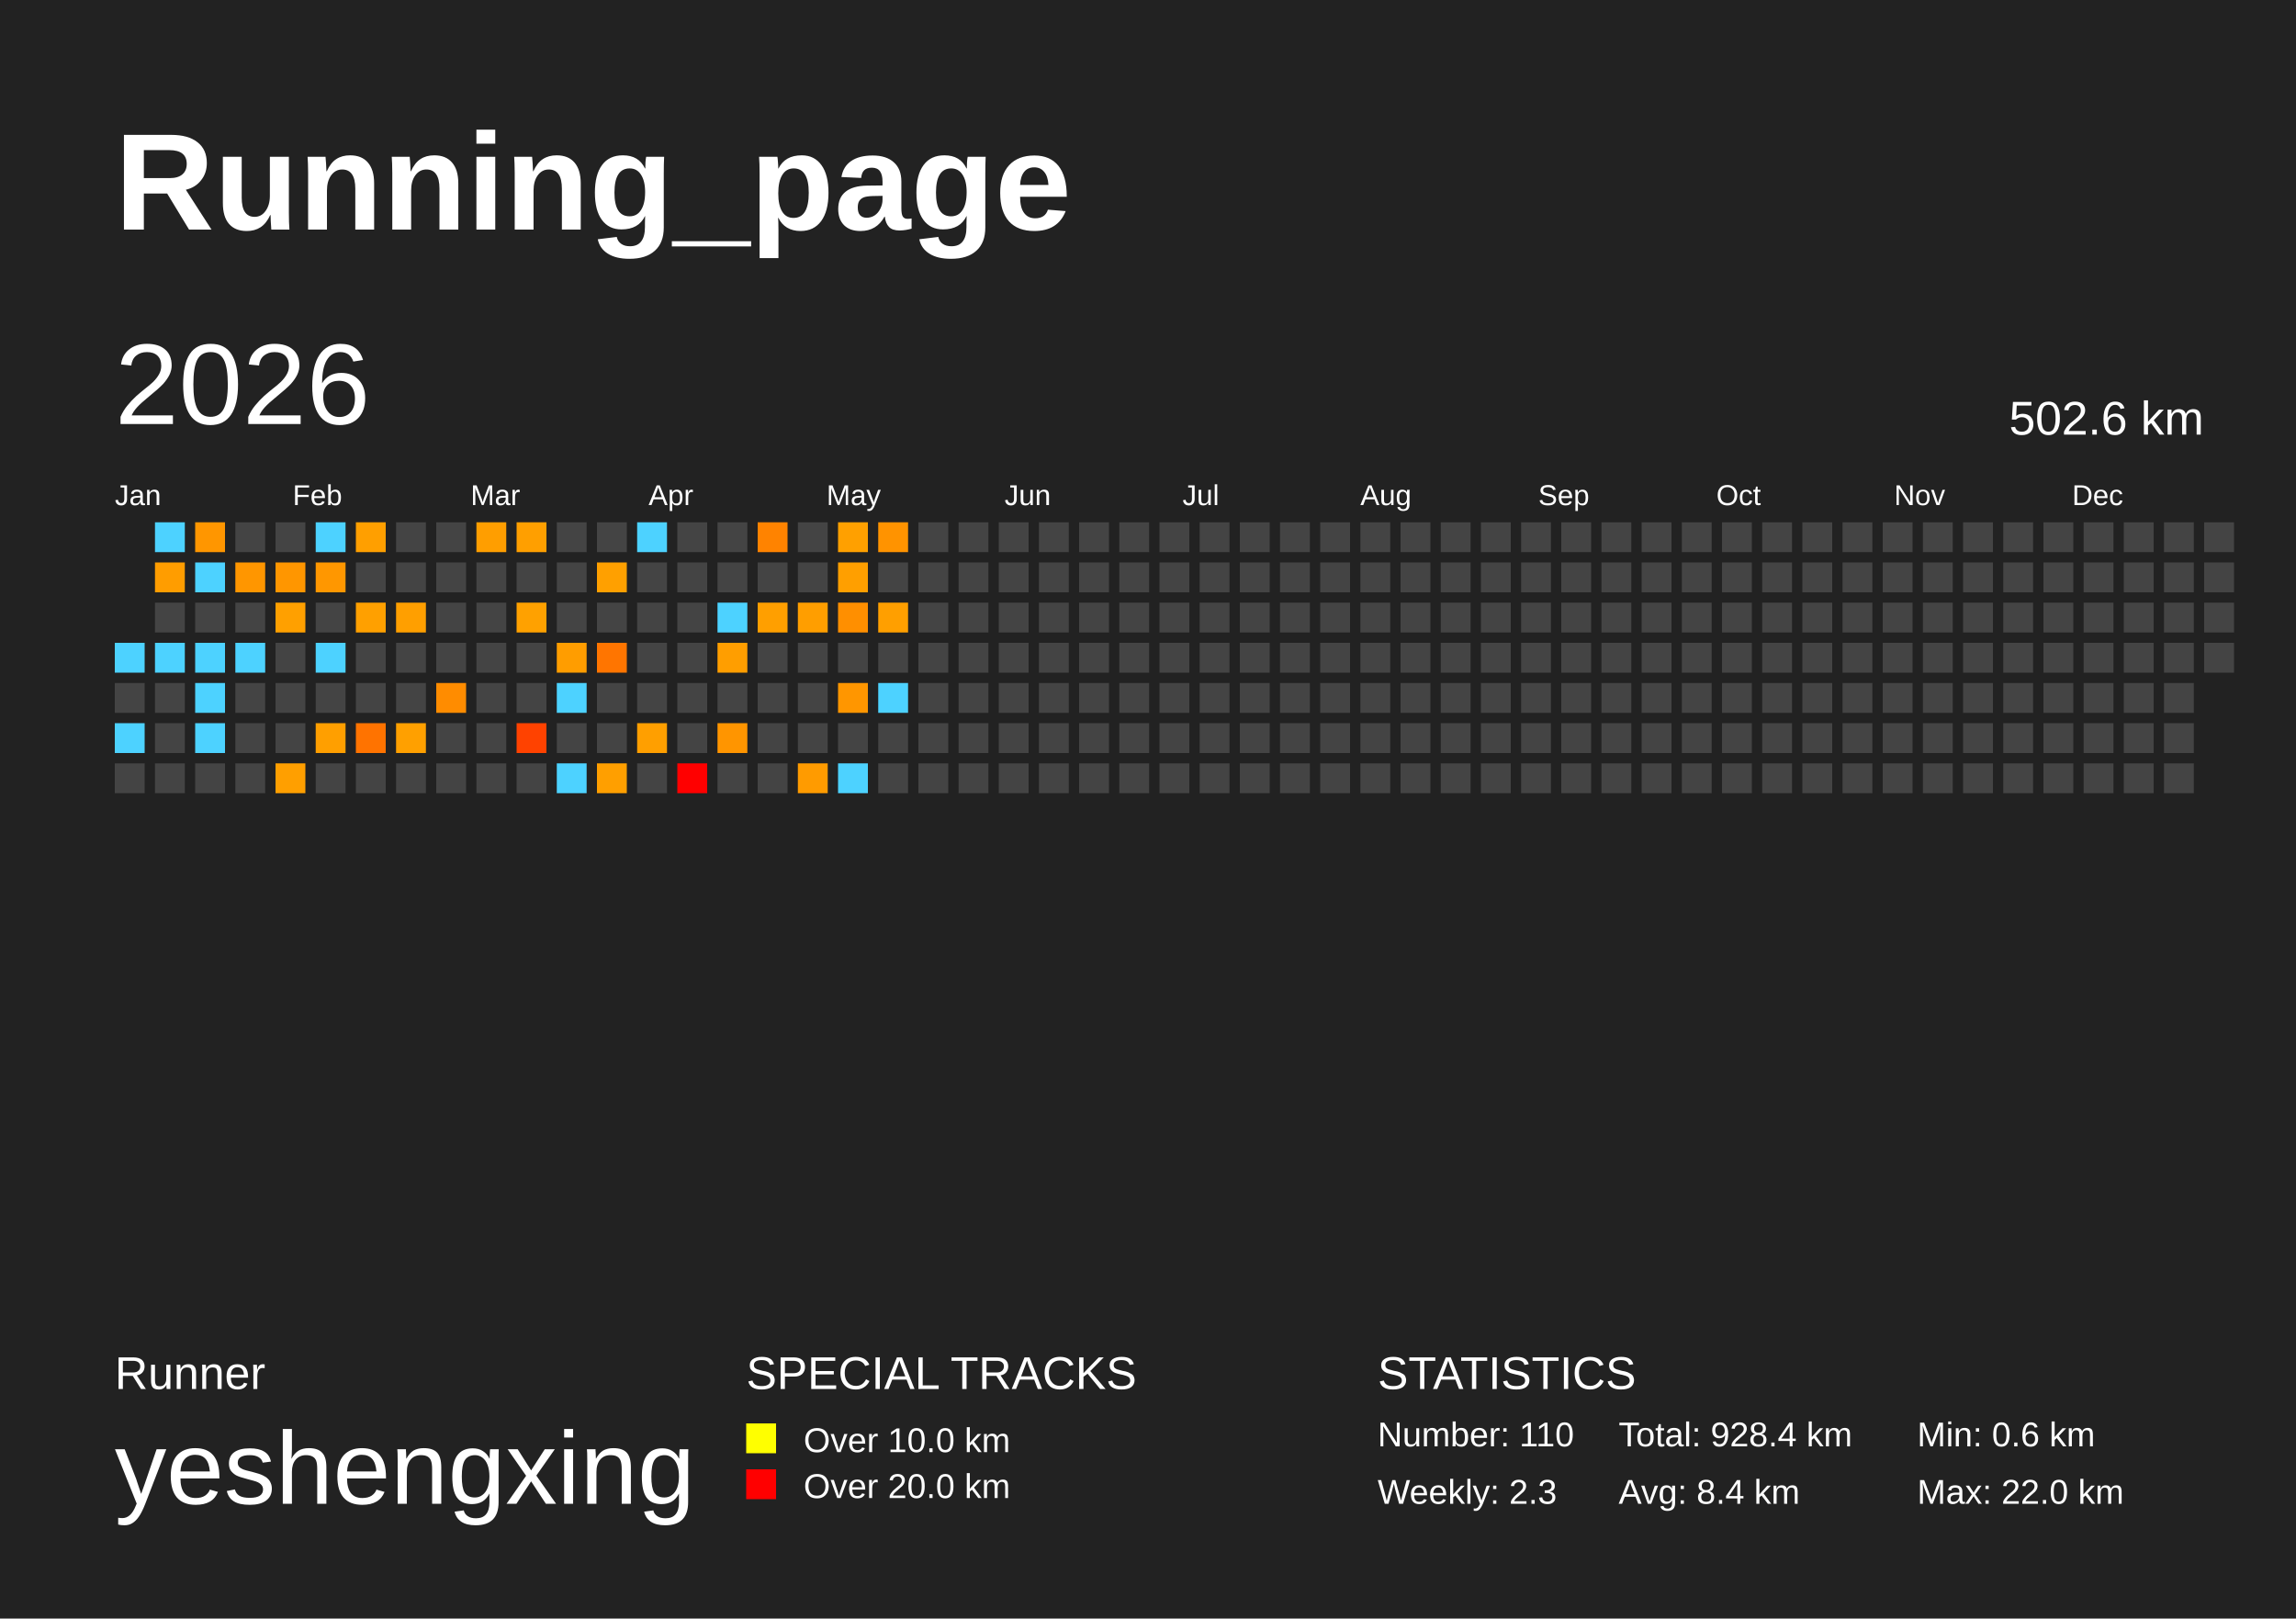
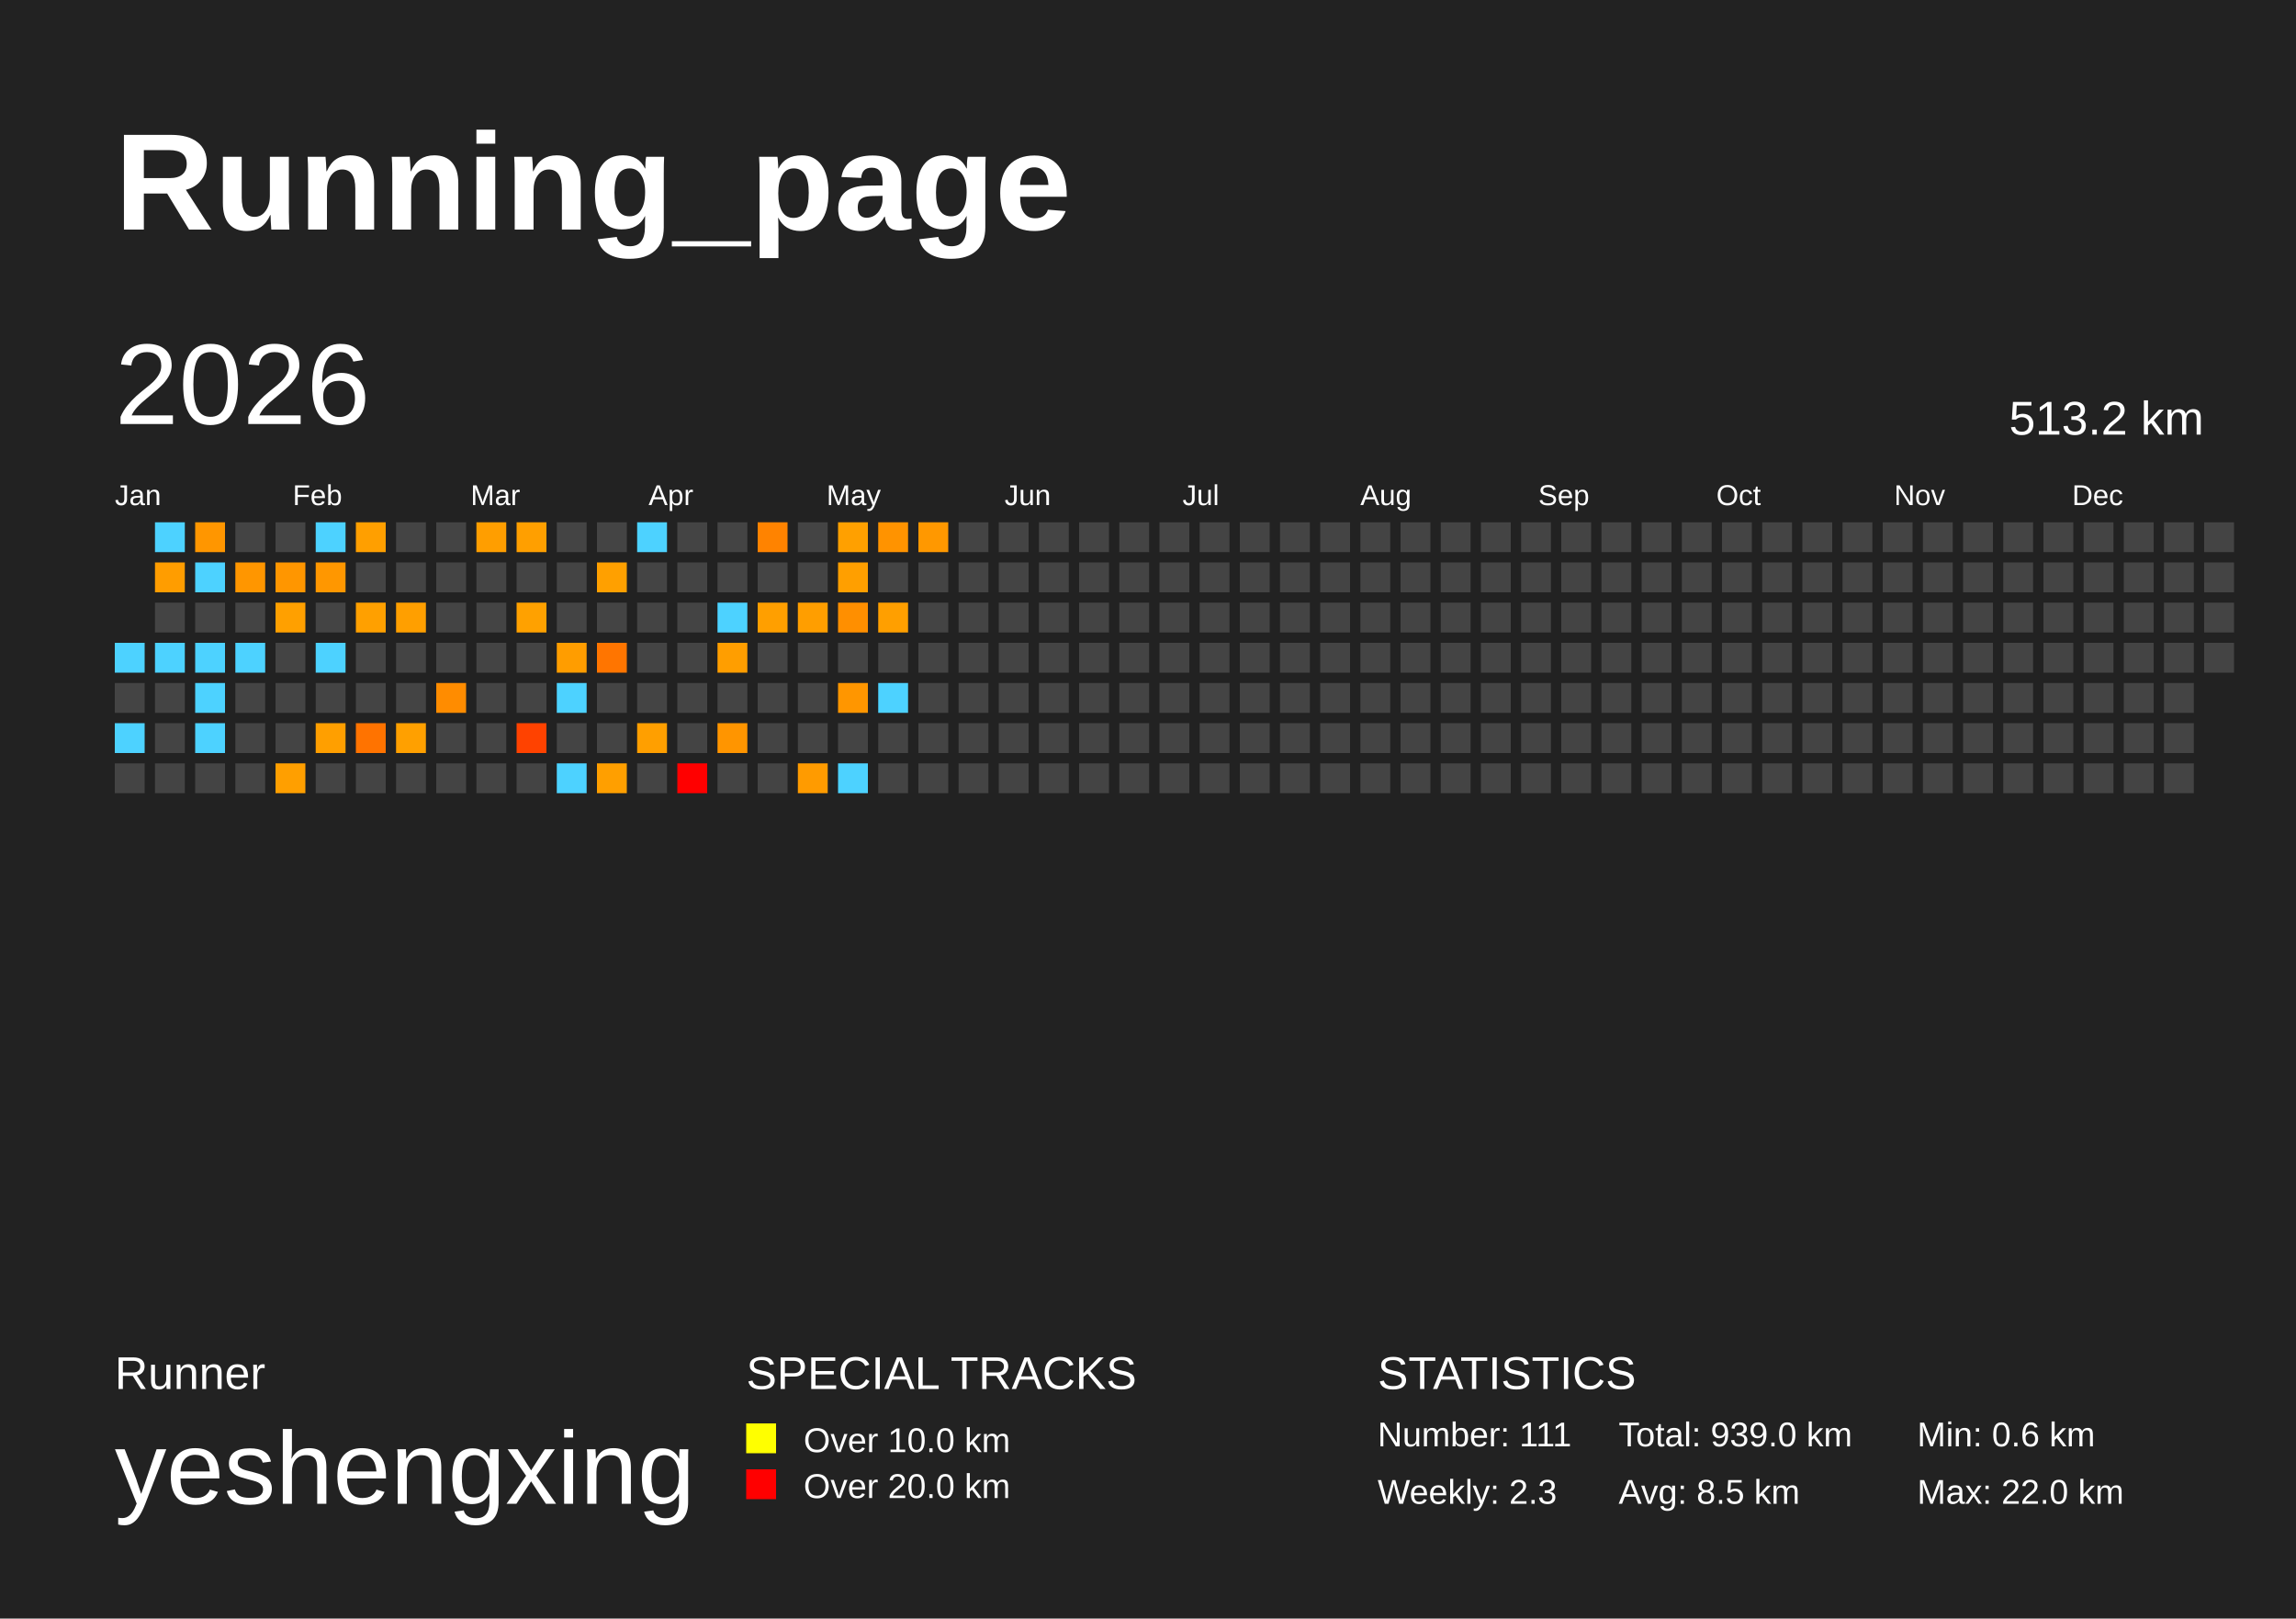
<svg xmlns="http://www.w3.org/2000/svg" baseProfile="full" height="141mm" version="1.1" viewBox="0,0,200,141" width="200mm">
  <defs />
  <rect fill="#222222" height="141" width="200" x="0" y="0" />
  <text fill="#FFFFFF" style="font-size:12px; font-family:Arial; font-weight:bold;" x="10" y="20">Running_page</text>
  <text fill="#FFFFFF" style="font-size:4px; font-family:Arial" x="10" y="121">Runner</text>
  <text fill="#FFFFFF" style="font-size:9px; font-family:Arial" x="10" y="131">yeshengxing</text>
  <text fill="#FFFFFF" style="font-size:4px; font-family:Arial" x="65" y="121">SPECIAL TRACKS</text>
  <rect fill="yellow" height="2.6" width="2.6" x="65" y="124" />
  <text fill="#FFFFFF" style="font-size:3px; font-family:Arial" x="70" y="126.5">Over 10.0 km</text>
  <rect fill="red" height="2.6" width="2.6" x="65" y="128" />
  <text fill="#FFFFFF" style="font-size:3px; font-family:Arial" x="70" y="130.5">Over 20.0 km</text>
  <text fill="#FFFFFF" style="font-size:4px; font-family:Arial" x="120" y="121">STATISTICS</text>
-   <text fill="#FFFFFF" style="font-size:3px; font-family:Arial" x="120" y="126">Number: 110</text>
+   <text fill="#FFFFFF" style="font-size:3px; font-family:Arial" x="120" y="126">Number: 111</text>
  <text fill="#FFFFFF" style="font-size:3px; font-family:Arial" x="120" y="131">Weekly: 2.3</text>
-   <text fill="#FFFFFF" style="font-size:3px; font-family:Arial" x="141" y="126">Total: 928.4 km</text>
-   <text fill="#FFFFFF" style="font-size:3px; font-family:Arial" x="141" y="131">Avg: 8.4 km</text>
+   <text fill="#FFFFFF" style="font-size:3px; font-family:Arial" x="141" y="126">Total: 939.0 km</text>
+   <text fill="#FFFFFF" style="font-size:3px; font-family:Arial" x="141" y="131">Avg: 8.5 km</text>
  <text fill="#FFFFFF" style="font-size:3px; font-family:Arial" x="167" y="126">Min: 0.6 km</text>
  <text fill="#FFFFFF" style="font-size:3px; font-family:Arial" x="167" y="131">Max: 22.0 km</text>
  <text dominant-baseline="hanging" fill="#FFFFFF" style="font-size:10.0px; font-family:Arial;" x="10" y="30">2026</text>
-   <text dominant-baseline="hanging" fill="#FFFFFF" style="font-size:4.125px; font-family:Arial;" x="175" y="35">502.6 km</text>
+   <text dominant-baseline="hanging" fill="#FFFFFF" style="font-size:4.125px; font-family:Arial;" x="175" y="35">513.2 km</text>
  <text fill="#FFFFFF" style="font-size:2.5px; font-family:Arial" x="10.0" y="44">Jan</text>
  <text fill="#FFFFFF" style="font-size:2.5px; font-family:Arial" x="25.5" y="44">Feb</text>
  <text fill="#FFFFFF" style="font-size:2.5px; font-family:Arial" x="41.0" y="44">Mar</text>
  <text fill="#FFFFFF" style="font-size:2.5px; font-family:Arial" x="56.5" y="44">Apr</text>
  <text fill="#FFFFFF" style="font-size:2.5px; font-family:Arial" x="72.0" y="44">May</text>
  <text fill="#FFFFFF" style="font-size:2.5px; font-family:Arial" x="87.5" y="44">Jun</text>
  <text fill="#FFFFFF" style="font-size:2.5px; font-family:Arial" x="103.0" y="44">Jul</text>
  <text fill="#FFFFFF" style="font-size:2.5px; font-family:Arial" x="118.5" y="44">Aug</text>
  <text fill="#FFFFFF" style="font-size:2.5px; font-family:Arial" x="134.0" y="44">Sep</text>
  <text fill="#FFFFFF" style="font-size:2.5px; font-family:Arial" x="149.5" y="44">Oct</text>
  <text fill="#FFFFFF" style="font-size:2.5px; font-family:Arial" x="165.0" y="44">Nov</text>
  <text fill="#FFFFFF" style="font-size:2.5px; font-family:Arial" x="180.5" y="44">Dec</text>
  <rect fill="#4dd2ff" height="2.6" width="2.6" x="10.0" y="56.0" />
  <rect fill="#444444" height="2.6" width="2.6" x="10.0" y="59.5" />
  <rect fill="#4dd2ff" height="2.6" width="2.6" x="10.0" y="63.0" />
  <rect fill="#444444" height="2.6" width="2.6" x="10.0" y="66.5" />
  <rect fill="#4dd2ff" height="2.6" width="2.6" x="13.5" y="45.5" />
  <rect fill="#ff9d00" height="2.6" width="2.6" x="13.5" y="49.0" />
  <rect fill="#444444" height="2.6" width="2.6" x="13.5" y="52.5" />
  <rect fill="#4dd2ff" height="2.6" width="2.6" x="13.5" y="56.0" />
  <rect fill="#444444" height="2.6" width="2.6" x="13.5" y="59.5" />
  <rect fill="#444444" height="2.6" width="2.6" x="13.5" y="63.0" />
  <rect fill="#444444" height="2.6" width="2.6" x="13.5" y="66.5" />
  <rect fill="#ff9600" height="2.6" width="2.6" x="17.0" y="45.5" />
  <rect fill="#4dd2ff" height="2.6" width="2.6" x="17.0" y="49.0" />
  <rect fill="#444444" height="2.6" width="2.6" x="17.0" y="52.5" />
  <rect fill="#4dd2ff" height="2.6" width="2.6" x="17.0" y="56.0" />
  <rect fill="#4dd2ff" height="2.6" width="2.6" x="17.0" y="59.5" />
  <rect fill="#4dd2ff" height="2.6" width="2.6" x="17.0" y="63.0" />
  <rect fill="#444444" height="2.6" width="2.6" x="17.0" y="66.5" />
  <rect fill="#444444" height="2.6" width="2.6" x="20.5" y="45.5" />
  <rect fill="#ff9600" height="2.6" width="2.6" x="20.5" y="49.0" />
  <rect fill="#444444" height="2.6" width="2.6" x="20.5" y="52.5" />
  <rect fill="#4dd2ff" height="2.6" width="2.6" x="20.5" y="56.0" />
  <rect fill="#444444" height="2.6" width="2.6" x="20.5" y="59.5" />
  <rect fill="#444444" height="2.6" width="2.6" x="20.5" y="63.0" />
  <rect fill="#444444" height="2.6" width="2.6" x="20.5" y="66.5" />
  <rect fill="#444444" height="2.6" width="2.6" x="24.0" y="45.5" />
  <rect fill="#ff9600" height="2.6" width="2.6" x="24.0" y="49.0" />
  <rect fill="#ffa000" height="2.6" width="2.6" x="24.0" y="52.5" />
  <rect fill="#444444" height="2.6" width="2.6" x="24.0" y="56.0" />
  <rect fill="#444444" height="2.6" width="2.6" x="24.0" y="59.5" />
  <rect fill="#444444" height="2.6" width="2.6" x="24.0" y="63.0" />
  <rect fill="#ff9f00" height="2.6" width="2.6" x="24.0" y="66.5" />
  <rect fill="#4dd2ff" height="2.6" width="2.6" x="27.5" y="45.5" />
  <rect fill="#ff9700" height="2.6" width="2.6" x="27.5" y="49.0" />
  <rect fill="#444444" height="2.6" width="2.6" x="27.5" y="52.5" />
  <rect fill="#4dd2ff" height="2.6" width="2.6" x="27.5" y="56.0" />
  <rect fill="#444444" height="2.6" width="2.6" x="27.5" y="59.5" />
  <rect fill="#ff9f00" height="2.6" width="2.6" x="27.5" y="63.0" />
  <rect fill="#444444" height="2.6" width="2.6" x="27.5" y="66.5" />
  <rect fill="#ff9f00" height="2.6" width="2.6" x="31.0" y="45.5" />
  <rect fill="#444444" height="2.6" width="2.6" x="31.0" y="49.0" />
  <rect fill="#ffa000" height="2.6" width="2.6" x="31.0" y="52.5" />
  <rect fill="#444444" height="2.6" width="2.6" x="31.0" y="56.0" />
  <rect fill="#444444" height="2.6" width="2.6" x="31.0" y="59.5" />
  <rect fill="#ff7300" height="2.6" width="2.6" x="31.0" y="63.0" />
  <rect fill="#444444" height="2.6" width="2.6" x="31.0" y="66.5" />
  <rect fill="#444444" height="2.6" width="2.6" x="34.5" y="45.5" />
  <rect fill="#444444" height="2.6" width="2.6" x="34.5" y="49.0" />
  <rect fill="#ff9f00" height="2.6" width="2.6" x="34.5" y="52.5" />
  <rect fill="#444444" height="2.6" width="2.6" x="34.5" y="56.0" />
  <rect fill="#444444" height="2.6" width="2.6" x="34.5" y="59.5" />
  <rect fill="#ffa000" height="2.6" width="2.6" x="34.5" y="63.0" />
  <rect fill="#444444" height="2.6" width="2.6" x="34.5" y="66.5" />
  <rect fill="#444444" height="2.6" width="2.6" x="38.0" y="45.5" />
  <rect fill="#444444" height="2.6" width="2.6" x="38.0" y="49.0" />
  <rect fill="#444444" height="2.6" width="2.6" x="38.0" y="52.5" />
  <rect fill="#444444" height="2.6" width="2.6" x="38.0" y="56.0" />
  <rect fill="#ff8c00" height="2.6" width="2.6" x="38.0" y="59.5" />
  <rect fill="#444444" height="2.6" width="2.6" x="38.0" y="63.0" />
  <rect fill="#444444" height="2.6" width="2.6" x="38.0" y="66.5" />
  <rect fill="#ff9e00" height="2.6" width="2.6" x="41.5" y="45.5" />
  <rect fill="#444444" height="2.6" width="2.6" x="41.5" y="49.0" />
  <rect fill="#444444" height="2.6" width="2.6" x="41.5" y="52.5" />
  <rect fill="#444444" height="2.6" width="2.6" x="41.5" y="56.0" />
  <rect fill="#444444" height="2.6" width="2.6" x="41.5" y="59.5" />
  <rect fill="#444444" height="2.6" width="2.6" x="41.5" y="63.0" />
  <rect fill="#444444" height="2.6" width="2.6" x="41.5" y="66.5" />
  <rect fill="#ff9f00" height="2.6" width="2.6" x="45.0" y="45.5" />
  <rect fill="#444444" height="2.6" width="2.6" x="45.0" y="49.0" />
  <rect fill="#ffa100" height="2.6" width="2.6" x="45.0" y="52.5" />
  <rect fill="#444444" height="2.6" width="2.6" x="45.0" y="56.0" />
  <rect fill="#444444" height="2.6" width="2.6" x="45.0" y="59.5" />
  <rect fill="#ff4200" height="2.6" width="2.6" x="45.0" y="63.0" />
  <rect fill="#444444" height="2.6" width="2.6" x="45.0" y="66.5" />
  <rect fill="#444444" height="2.6" width="2.6" x="48.5" y="45.5" />
  <rect fill="#444444" height="2.6" width="2.6" x="48.5" y="49.0" />
  <rect fill="#444444" height="2.6" width="2.6" x="48.5" y="52.5" />
  <rect fill="#ff9d00" height="2.6" width="2.6" x="48.5" y="56.0" />
  <rect fill="#4dd2ff" height="2.6" width="2.6" x="48.5" y="59.5" />
  <rect fill="#444444" height="2.6" width="2.6" x="48.5" y="63.0" />
  <rect fill="#4dd2ff" height="2.6" width="2.6" x="48.5" y="66.5" />
  <rect fill="#444444" height="2.6" width="2.6" x="52.0" y="45.5" />
  <rect fill="#ffa000" height="2.6" width="2.6" x="52.0" y="49.0" />
  <rect fill="#444444" height="2.6" width="2.6" x="52.0" y="52.5" />
  <rect fill="#ff7500" height="2.6" width="2.6" x="52.0" y="56.0" />
  <rect fill="#444444" height="2.6" width="2.6" x="52.0" y="59.5" />
  <rect fill="#444444" height="2.6" width="2.6" x="52.0" y="63.0" />
  <rect fill="#ff9f00" height="2.6" width="2.6" x="52.0" y="66.5" />
  <rect fill="#4dd2ff" height="2.6" width="2.6" x="55.5" y="45.5" />
  <rect fill="#444444" height="2.6" width="2.6" x="55.5" y="49.0" />
  <rect fill="#444444" height="2.6" width="2.6" x="55.5" y="52.5" />
  <rect fill="#444444" height="2.6" width="2.6" x="55.5" y="56.0" />
  <rect fill="#444444" height="2.6" width="2.6" x="55.5" y="59.5" />
  <rect fill="#ff9f00" height="2.6" width="2.6" x="55.5" y="63.0" />
  <rect fill="#444444" height="2.6" width="2.6" x="55.5" y="66.5" />
  <rect fill="#444444" height="2.6" width="2.6" x="59.0" y="45.5" />
  <rect fill="#444444" height="2.6" width="2.6" x="59.0" y="49.0" />
  <rect fill="#444444" height="2.6" width="2.6" x="59.0" y="52.5" />
  <rect fill="#444444" height="2.6" width="2.6" x="59.0" y="56.0" />
  <rect fill="#444444" height="2.6" width="2.6" x="59.0" y="59.5" />
  <rect fill="#444444" height="2.6" width="2.6" x="59.0" y="63.0" />
  <rect fill="red" height="2.6" width="2.6" x="59.0" y="66.5" />
  <rect fill="#444444" height="2.6" width="2.6" x="62.5" y="45.5" />
  <rect fill="#444444" height="2.6" width="2.6" x="62.5" y="49.0" />
  <rect fill="#4dd2ff" height="2.6" width="2.6" x="62.5" y="52.5" />
  <rect fill="#ff9e00" height="2.6" width="2.6" x="62.5" y="56.0" />
  <rect fill="#444444" height="2.6" width="2.6" x="62.5" y="59.5" />
  <rect fill="#ff9500" height="2.6" width="2.6" x="62.5" y="63.0" />
  <rect fill="#444444" height="2.6" width="2.6" x="62.5" y="66.5" />
  <rect fill="#ff8300" height="2.6" width="2.6" x="66.0" y="45.5" />
  <rect fill="#444444" height="2.6" width="2.6" x="66.0" y="49.0" />
  <rect fill="#ff9f00" height="2.6" width="2.6" x="66.0" y="52.5" />
  <rect fill="#444444" height="2.6" width="2.6" x="66.0" y="56.0" />
  <rect fill="#444444" height="2.6" width="2.6" x="66.0" y="59.5" />
  <rect fill="#444444" height="2.6" width="2.6" x="66.0" y="63.0" />
  <rect fill="#444444" height="2.6" width="2.6" x="66.0" y="66.5" />
  <rect fill="#444444" height="2.6" width="2.6" x="69.5" y="45.5" />
  <rect fill="#444444" height="2.6" width="2.6" x="69.5" y="49.0" />
  <rect fill="#ff9e00" height="2.6" width="2.6" x="69.5" y="52.5" />
  <rect fill="#444444" height="2.6" width="2.6" x="69.5" y="56.0" />
  <rect fill="#444444" height="2.6" width="2.6" x="69.5" y="59.5" />
  <rect fill="#444444" height="2.6" width="2.6" x="69.5" y="63.0" />
  <rect fill="#ff9b00" height="2.6" width="2.6" x="69.5" y="66.5" />
  <rect fill="#ffa000" height="2.6" width="2.6" x="73.0" y="45.5" />
  <rect fill="#ff9f00" height="2.6" width="2.6" x="73.0" y="49.0" />
  <rect fill="#ff8f00" height="2.6" width="2.6" x="73.0" y="52.5" />
  <rect fill="#444444" height="2.6" width="2.6" x="73.0" y="56.0" />
  <rect fill="#ff9600" height="2.6" width="2.6" x="73.0" y="59.5" />
  <rect fill="#444444" height="2.6" width="2.6" x="73.0" y="63.0" />
  <rect fill="#4dd2ff" height="2.6" width="2.6" x="73.0" y="66.5" />
  <rect fill="#ff9300" height="2.6" width="2.6" x="76.5" y="45.5" />
  <rect fill="#444444" height="2.6" width="2.6" x="76.5" y="49.0" />
  <rect fill="#ff9f00" height="2.6" width="2.6" x="76.5" y="52.5" />
  <rect fill="#444444" height="2.6" width="2.6" x="76.5" y="56.0" />
  <rect fill="#4dd2ff" height="2.6" width="2.6" x="76.5" y="59.5" />
  <rect fill="#444444" height="2.6" width="2.6" x="76.5" y="63.0" />
  <rect fill="#444444" height="2.6" width="2.6" x="76.5" y="66.5" />
-   <rect fill="#444444" height="2.6" width="2.6" x="80.0" y="45.5" />
+   <rect fill="#ff9800" height="2.6" width="2.6" x="80.0" y="45.5" />
  <rect fill="#444444" height="2.6" width="2.6" x="80.0" y="49.0" />
  <rect fill="#444444" height="2.6" width="2.6" x="80.0" y="52.5" />
  <rect fill="#444444" height="2.6" width="2.6" x="80.0" y="56.0" />
  <rect fill="#444444" height="2.6" width="2.6" x="80.0" y="59.5" />
  <rect fill="#444444" height="2.6" width="2.6" x="80.0" y="63.0" />
  <rect fill="#444444" height="2.6" width="2.6" x="80.0" y="66.5" />
  <rect fill="#444444" height="2.6" width="2.6" x="83.5" y="45.5" />
  <rect fill="#444444" height="2.6" width="2.6" x="83.5" y="49.0" />
  <rect fill="#444444" height="2.6" width="2.6" x="83.5" y="52.5" />
  <rect fill="#444444" height="2.6" width="2.6" x="83.5" y="56.0" />
  <rect fill="#444444" height="2.6" width="2.6" x="83.5" y="59.5" />
  <rect fill="#444444" height="2.6" width="2.6" x="83.5" y="63.0" />
  <rect fill="#444444" height="2.6" width="2.6" x="83.5" y="66.5" />
  <rect fill="#444444" height="2.6" width="2.6" x="87.0" y="45.5" />
  <rect fill="#444444" height="2.6" width="2.6" x="87.0" y="49.0" />
  <rect fill="#444444" height="2.6" width="2.6" x="87.0" y="52.5" />
  <rect fill="#444444" height="2.6" width="2.6" x="87.0" y="56.0" />
  <rect fill="#444444" height="2.6" width="2.6" x="87.0" y="59.5" />
  <rect fill="#444444" height="2.6" width="2.6" x="87.0" y="63.0" />
  <rect fill="#444444" height="2.6" width="2.6" x="87.0" y="66.5" />
  <rect fill="#444444" height="2.6" width="2.6" x="90.5" y="45.5" />
  <rect fill="#444444" height="2.6" width="2.6" x="90.5" y="49.0" />
  <rect fill="#444444" height="2.6" width="2.6" x="90.5" y="52.5" />
  <rect fill="#444444" height="2.6" width="2.6" x="90.5" y="56.0" />
  <rect fill="#444444" height="2.6" width="2.6" x="90.5" y="59.5" />
  <rect fill="#444444" height="2.6" width="2.6" x="90.5" y="63.0" />
  <rect fill="#444444" height="2.6" width="2.6" x="90.5" y="66.5" />
  <rect fill="#444444" height="2.6" width="2.6" x="94.0" y="45.5" />
  <rect fill="#444444" height="2.6" width="2.6" x="94.0" y="49.0" />
  <rect fill="#444444" height="2.6" width="2.6" x="94.0" y="52.5" />
  <rect fill="#444444" height="2.6" width="2.6" x="94.0" y="56.0" />
  <rect fill="#444444" height="2.6" width="2.6" x="94.0" y="59.5" />
  <rect fill="#444444" height="2.6" width="2.6" x="94.0" y="63.0" />
  <rect fill="#444444" height="2.6" width="2.6" x="94.0" y="66.5" />
  <rect fill="#444444" height="2.6" width="2.6" x="97.5" y="45.5" />
  <rect fill="#444444" height="2.6" width="2.6" x="97.5" y="49.0" />
  <rect fill="#444444" height="2.6" width="2.6" x="97.5" y="52.5" />
  <rect fill="#444444" height="2.6" width="2.6" x="97.5" y="56.0" />
  <rect fill="#444444" height="2.6" width="2.6" x="97.5" y="59.5" />
  <rect fill="#444444" height="2.6" width="2.6" x="97.5" y="63.0" />
  <rect fill="#444444" height="2.6" width="2.6" x="97.5" y="66.5" />
  <rect fill="#444444" height="2.6" width="2.6" x="101.0" y="45.5" />
  <rect fill="#444444" height="2.6" width="2.6" x="101.0" y="49.0" />
  <rect fill="#444444" height="2.6" width="2.6" x="101.0" y="52.5" />
  <rect fill="#444444" height="2.6" width="2.6" x="101.0" y="56.0" />
  <rect fill="#444444" height="2.6" width="2.6" x="101.0" y="59.5" />
  <rect fill="#444444" height="2.6" width="2.6" x="101.0" y="63.0" />
  <rect fill="#444444" height="2.6" width="2.6" x="101.0" y="66.5" />
  <rect fill="#444444" height="2.6" width="2.6" x="104.5" y="45.5" />
  <rect fill="#444444" height="2.6" width="2.6" x="104.5" y="49.0" />
  <rect fill="#444444" height="2.6" width="2.6" x="104.5" y="52.5" />
  <rect fill="#444444" height="2.6" width="2.6" x="104.5" y="56.0" />
  <rect fill="#444444" height="2.6" width="2.6" x="104.5" y="59.5" />
  <rect fill="#444444" height="2.6" width="2.6" x="104.5" y="63.0" />
  <rect fill="#444444" height="2.6" width="2.6" x="104.5" y="66.5" />
  <rect fill="#444444" height="2.6" width="2.6" x="108.0" y="45.5" />
  <rect fill="#444444" height="2.6" width="2.6" x="108.0" y="49.0" />
  <rect fill="#444444" height="2.6" width="2.6" x="108.0" y="52.5" />
  <rect fill="#444444" height="2.6" width="2.6" x="108.0" y="56.0" />
  <rect fill="#444444" height="2.6" width="2.6" x="108.0" y="59.5" />
  <rect fill="#444444" height="2.6" width="2.6" x="108.0" y="63.0" />
  <rect fill="#444444" height="2.6" width="2.6" x="108.0" y="66.5" />
  <rect fill="#444444" height="2.6" width="2.6" x="111.5" y="45.5" />
  <rect fill="#444444" height="2.6" width="2.6" x="111.5" y="49.0" />
  <rect fill="#444444" height="2.6" width="2.6" x="111.5" y="52.5" />
  <rect fill="#444444" height="2.6" width="2.6" x="111.5" y="56.0" />
  <rect fill="#444444" height="2.6" width="2.6" x="111.5" y="59.5" />
  <rect fill="#444444" height="2.6" width="2.6" x="111.5" y="63.0" />
  <rect fill="#444444" height="2.6" width="2.6" x="111.5" y="66.5" />
  <rect fill="#444444" height="2.6" width="2.6" x="115.0" y="45.5" />
  <rect fill="#444444" height="2.6" width="2.6" x="115.0" y="49.0" />
  <rect fill="#444444" height="2.6" width="2.6" x="115.0" y="52.5" />
  <rect fill="#444444" height="2.6" width="2.6" x="115.0" y="56.0" />
  <rect fill="#444444" height="2.6" width="2.6" x="115.0" y="59.5" />
  <rect fill="#444444" height="2.6" width="2.6" x="115.0" y="63.0" />
  <rect fill="#444444" height="2.6" width="2.6" x="115.0" y="66.5" />
  <rect fill="#444444" height="2.6" width="2.6" x="118.5" y="45.5" />
  <rect fill="#444444" height="2.6" width="2.6" x="118.5" y="49.0" />
  <rect fill="#444444" height="2.6" width="2.6" x="118.5" y="52.5" />
  <rect fill="#444444" height="2.6" width="2.6" x="118.5" y="56.0" />
  <rect fill="#444444" height="2.6" width="2.6" x="118.5" y="59.5" />
  <rect fill="#444444" height="2.6" width="2.6" x="118.5" y="63.0" />
  <rect fill="#444444" height="2.6" width="2.6" x="118.5" y="66.5" />
  <rect fill="#444444" height="2.6" width="2.6" x="122.0" y="45.5" />
  <rect fill="#444444" height="2.6" width="2.6" x="122.0" y="49.0" />
  <rect fill="#444444" height="2.6" width="2.6" x="122.0" y="52.5" />
  <rect fill="#444444" height="2.6" width="2.6" x="122.0" y="56.0" />
  <rect fill="#444444" height="2.6" width="2.6" x="122.0" y="59.5" />
  <rect fill="#444444" height="2.6" width="2.6" x="122.0" y="63.0" />
  <rect fill="#444444" height="2.6" width="2.6" x="122.0" y="66.5" />
  <rect fill="#444444" height="2.6" width="2.6" x="125.5" y="45.5" />
  <rect fill="#444444" height="2.6" width="2.6" x="125.5" y="49.0" />
  <rect fill="#444444" height="2.6" width="2.6" x="125.5" y="52.5" />
  <rect fill="#444444" height="2.6" width="2.6" x="125.5" y="56.0" />
  <rect fill="#444444" height="2.6" width="2.6" x="125.5" y="59.5" />
  <rect fill="#444444" height="2.6" width="2.6" x="125.5" y="63.0" />
  <rect fill="#444444" height="2.6" width="2.6" x="125.5" y="66.5" />
  <rect fill="#444444" height="2.6" width="2.6" x="129.0" y="45.5" />
  <rect fill="#444444" height="2.6" width="2.6" x="129.0" y="49.0" />
  <rect fill="#444444" height="2.6" width="2.6" x="129.0" y="52.5" />
  <rect fill="#444444" height="2.6" width="2.6" x="129.0" y="56.0" />
  <rect fill="#444444" height="2.6" width="2.6" x="129.0" y="59.5" />
  <rect fill="#444444" height="2.6" width="2.6" x="129.0" y="63.0" />
  <rect fill="#444444" height="2.6" width="2.6" x="129.0" y="66.5" />
  <rect fill="#444444" height="2.6" width="2.6" x="132.5" y="45.5" />
  <rect fill="#444444" height="2.6" width="2.6" x="132.5" y="49.0" />
  <rect fill="#444444" height="2.6" width="2.6" x="132.5" y="52.5" />
  <rect fill="#444444" height="2.6" width="2.6" x="132.5" y="56.0" />
  <rect fill="#444444" height="2.6" width="2.6" x="132.5" y="59.5" />
  <rect fill="#444444" height="2.6" width="2.6" x="132.5" y="63.0" />
  <rect fill="#444444" height="2.6" width="2.6" x="132.5" y="66.5" />
  <rect fill="#444444" height="2.6" width="2.6" x="136.0" y="45.5" />
  <rect fill="#444444" height="2.6" width="2.6" x="136.0" y="49.0" />
  <rect fill="#444444" height="2.6" width="2.6" x="136.0" y="52.5" />
  <rect fill="#444444" height="2.6" width="2.6" x="136.0" y="56.0" />
  <rect fill="#444444" height="2.6" width="2.6" x="136.0" y="59.5" />
  <rect fill="#444444" height="2.6" width="2.6" x="136.0" y="63.0" />
  <rect fill="#444444" height="2.6" width="2.6" x="136.0" y="66.5" />
  <rect fill="#444444" height="2.6" width="2.6" x="139.5" y="45.5" />
  <rect fill="#444444" height="2.6" width="2.6" x="139.5" y="49.0" />
  <rect fill="#444444" height="2.6" width="2.6" x="139.5" y="52.5" />
  <rect fill="#444444" height="2.6" width="2.6" x="139.5" y="56.0" />
  <rect fill="#444444" height="2.6" width="2.6" x="139.5" y="59.5" />
  <rect fill="#444444" height="2.6" width="2.6" x="139.5" y="63.0" />
  <rect fill="#444444" height="2.6" width="2.6" x="139.5" y="66.5" />
  <rect fill="#444444" height="2.6" width="2.6" x="143.0" y="45.5" />
  <rect fill="#444444" height="2.6" width="2.6" x="143.0" y="49.0" />
  <rect fill="#444444" height="2.6" width="2.6" x="143.0" y="52.5" />
  <rect fill="#444444" height="2.6" width="2.6" x="143.0" y="56.0" />
  <rect fill="#444444" height="2.6" width="2.6" x="143.0" y="59.5" />
  <rect fill="#444444" height="2.6" width="2.6" x="143.0" y="63.0" />
  <rect fill="#444444" height="2.6" width="2.6" x="143.0" y="66.5" />
  <rect fill="#444444" height="2.6" width="2.6" x="146.5" y="45.5" />
  <rect fill="#444444" height="2.6" width="2.6" x="146.5" y="49.0" />
  <rect fill="#444444" height="2.6" width="2.6" x="146.5" y="52.5" />
  <rect fill="#444444" height="2.6" width="2.6" x="146.5" y="56.0" />
  <rect fill="#444444" height="2.6" width="2.6" x="146.5" y="59.5" />
  <rect fill="#444444" height="2.6" width="2.6" x="146.5" y="63.0" />
  <rect fill="#444444" height="2.6" width="2.6" x="146.5" y="66.5" />
  <rect fill="#444444" height="2.6" width="2.6" x="150.0" y="45.5" />
  <rect fill="#444444" height="2.6" width="2.6" x="150.0" y="49.0" />
  <rect fill="#444444" height="2.6" width="2.6" x="150.0" y="52.5" />
  <rect fill="#444444" height="2.6" width="2.6" x="150.0" y="56.0" />
  <rect fill="#444444" height="2.6" width="2.6" x="150.0" y="59.5" />
  <rect fill="#444444" height="2.6" width="2.6" x="150.0" y="63.0" />
  <rect fill="#444444" height="2.6" width="2.6" x="150.0" y="66.5" />
  <rect fill="#444444" height="2.6" width="2.6" x="153.5" y="45.5" />
  <rect fill="#444444" height="2.6" width="2.6" x="153.5" y="49.0" />
  <rect fill="#444444" height="2.6" width="2.6" x="153.5" y="52.5" />
  <rect fill="#444444" height="2.6" width="2.6" x="153.5" y="56.0" />
  <rect fill="#444444" height="2.6" width="2.6" x="153.5" y="59.5" />
  <rect fill="#444444" height="2.6" width="2.6" x="153.5" y="63.0" />
  <rect fill="#444444" height="2.6" width="2.6" x="153.5" y="66.5" />
  <rect fill="#444444" height="2.6" width="2.6" x="157.0" y="45.5" />
  <rect fill="#444444" height="2.6" width="2.6" x="157.0" y="49.0" />
  <rect fill="#444444" height="2.6" width="2.6" x="157.0" y="52.5" />
  <rect fill="#444444" height="2.6" width="2.6" x="157.0" y="56.0" />
  <rect fill="#444444" height="2.6" width="2.6" x="157.0" y="59.5" />
  <rect fill="#444444" height="2.6" width="2.6" x="157.0" y="63.0" />
  <rect fill="#444444" height="2.6" width="2.6" x="157.0" y="66.5" />
  <rect fill="#444444" height="2.6" width="2.6" x="160.5" y="45.5" />
  <rect fill="#444444" height="2.6" width="2.6" x="160.5" y="49.0" />
  <rect fill="#444444" height="2.6" width="2.6" x="160.5" y="52.5" />
  <rect fill="#444444" height="2.6" width="2.6" x="160.5" y="56.0" />
  <rect fill="#444444" height="2.6" width="2.6" x="160.5" y="59.5" />
  <rect fill="#444444" height="2.6" width="2.6" x="160.5" y="63.0" />
  <rect fill="#444444" height="2.6" width="2.6" x="160.5" y="66.5" />
  <rect fill="#444444" height="2.6" width="2.6" x="164.0" y="45.5" />
  <rect fill="#444444" height="2.6" width="2.6" x="164.0" y="49.0" />
  <rect fill="#444444" height="2.6" width="2.6" x="164.0" y="52.5" />
  <rect fill="#444444" height="2.6" width="2.6" x="164.0" y="56.0" />
  <rect fill="#444444" height="2.6" width="2.6" x="164.0" y="59.5" />
  <rect fill="#444444" height="2.6" width="2.6" x="164.0" y="63.0" />
  <rect fill="#444444" height="2.6" width="2.6" x="164.0" y="66.5" />
  <rect fill="#444444" height="2.6" width="2.6" x="167.5" y="45.5" />
  <rect fill="#444444" height="2.6" width="2.6" x="167.5" y="49.0" />
  <rect fill="#444444" height="2.6" width="2.6" x="167.5" y="52.5" />
  <rect fill="#444444" height="2.6" width="2.6" x="167.5" y="56.0" />
  <rect fill="#444444" height="2.6" width="2.6" x="167.5" y="59.5" />
  <rect fill="#444444" height="2.6" width="2.6" x="167.5" y="63.0" />
  <rect fill="#444444" height="2.6" width="2.6" x="167.5" y="66.5" />
  <rect fill="#444444" height="2.6" width="2.6" x="171.0" y="45.5" />
  <rect fill="#444444" height="2.6" width="2.6" x="171.0" y="49.0" />
  <rect fill="#444444" height="2.6" width="2.6" x="171.0" y="52.5" />
  <rect fill="#444444" height="2.6" width="2.6" x="171.0" y="56.0" />
  <rect fill="#444444" height="2.6" width="2.6" x="171.0" y="59.5" />
  <rect fill="#444444" height="2.6" width="2.6" x="171.0" y="63.0" />
  <rect fill="#444444" height="2.6" width="2.6" x="171.0" y="66.5" />
  <rect fill="#444444" height="2.6" width="2.6" x="174.5" y="45.5" />
  <rect fill="#444444" height="2.6" width="2.6" x="174.5" y="49.0" />
  <rect fill="#444444" height="2.6" width="2.6" x="174.5" y="52.5" />
  <rect fill="#444444" height="2.6" width="2.6" x="174.5" y="56.0" />
  <rect fill="#444444" height="2.6" width="2.6" x="174.5" y="59.5" />
  <rect fill="#444444" height="2.6" width="2.6" x="174.5" y="63.0" />
  <rect fill="#444444" height="2.6" width="2.6" x="174.5" y="66.5" />
  <rect fill="#444444" height="2.6" width="2.6" x="178.0" y="45.5" />
  <rect fill="#444444" height="2.6" width="2.6" x="178.0" y="49.0" />
  <rect fill="#444444" height="2.6" width="2.6" x="178.0" y="52.5" />
  <rect fill="#444444" height="2.6" width="2.6" x="178.0" y="56.0" />
  <rect fill="#444444" height="2.6" width="2.6" x="178.0" y="59.5" />
  <rect fill="#444444" height="2.6" width="2.6" x="178.0" y="63.0" />
  <rect fill="#444444" height="2.6" width="2.6" x="178.0" y="66.5" />
  <rect fill="#444444" height="2.6" width="2.6" x="181.5" y="45.5" />
  <rect fill="#444444" height="2.6" width="2.6" x="181.5" y="49.0" />
  <rect fill="#444444" height="2.6" width="2.6" x="181.5" y="52.5" />
  <rect fill="#444444" height="2.6" width="2.6" x="181.5" y="56.0" />
  <rect fill="#444444" height="2.6" width="2.6" x="181.5" y="59.5" />
  <rect fill="#444444" height="2.6" width="2.6" x="181.5" y="63.0" />
  <rect fill="#444444" height="2.6" width="2.6" x="181.5" y="66.5" />
  <rect fill="#444444" height="2.6" width="2.6" x="185.0" y="45.5" />
  <rect fill="#444444" height="2.6" width="2.6" x="185.0" y="49.0" />
  <rect fill="#444444" height="2.6" width="2.6" x="185.0" y="52.5" />
  <rect fill="#444444" height="2.6" width="2.6" x="185.0" y="56.0" />
  <rect fill="#444444" height="2.6" width="2.6" x="185.0" y="59.5" />
  <rect fill="#444444" height="2.6" width="2.6" x="185.0" y="63.0" />
  <rect fill="#444444" height="2.6" width="2.6" x="185.0" y="66.5" />
  <rect fill="#444444" height="2.6" width="2.6" x="188.5" y="45.5" />
  <rect fill="#444444" height="2.6" width="2.6" x="188.5" y="49.0" />
  <rect fill="#444444" height="2.6" width="2.6" x="188.5" y="52.5" />
  <rect fill="#444444" height="2.6" width="2.6" x="188.5" y="56.0" />
  <rect fill="#444444" height="2.6" width="2.6" x="188.5" y="59.5" />
  <rect fill="#444444" height="2.6" width="2.6" x="188.5" y="63.0" />
  <rect fill="#444444" height="2.6" width="2.6" x="188.5" y="66.5" />
  <rect fill="#444444" height="2.6" width="2.6" x="192.0" y="45.5" />
  <rect fill="#444444" height="2.6" width="2.6" x="192.0" y="49.0" />
  <rect fill="#444444" height="2.6" width="2.6" x="192.0" y="52.5" />
  <rect fill="#444444" height="2.6" width="2.6" x="192.0" y="56.0" />
</svg>
